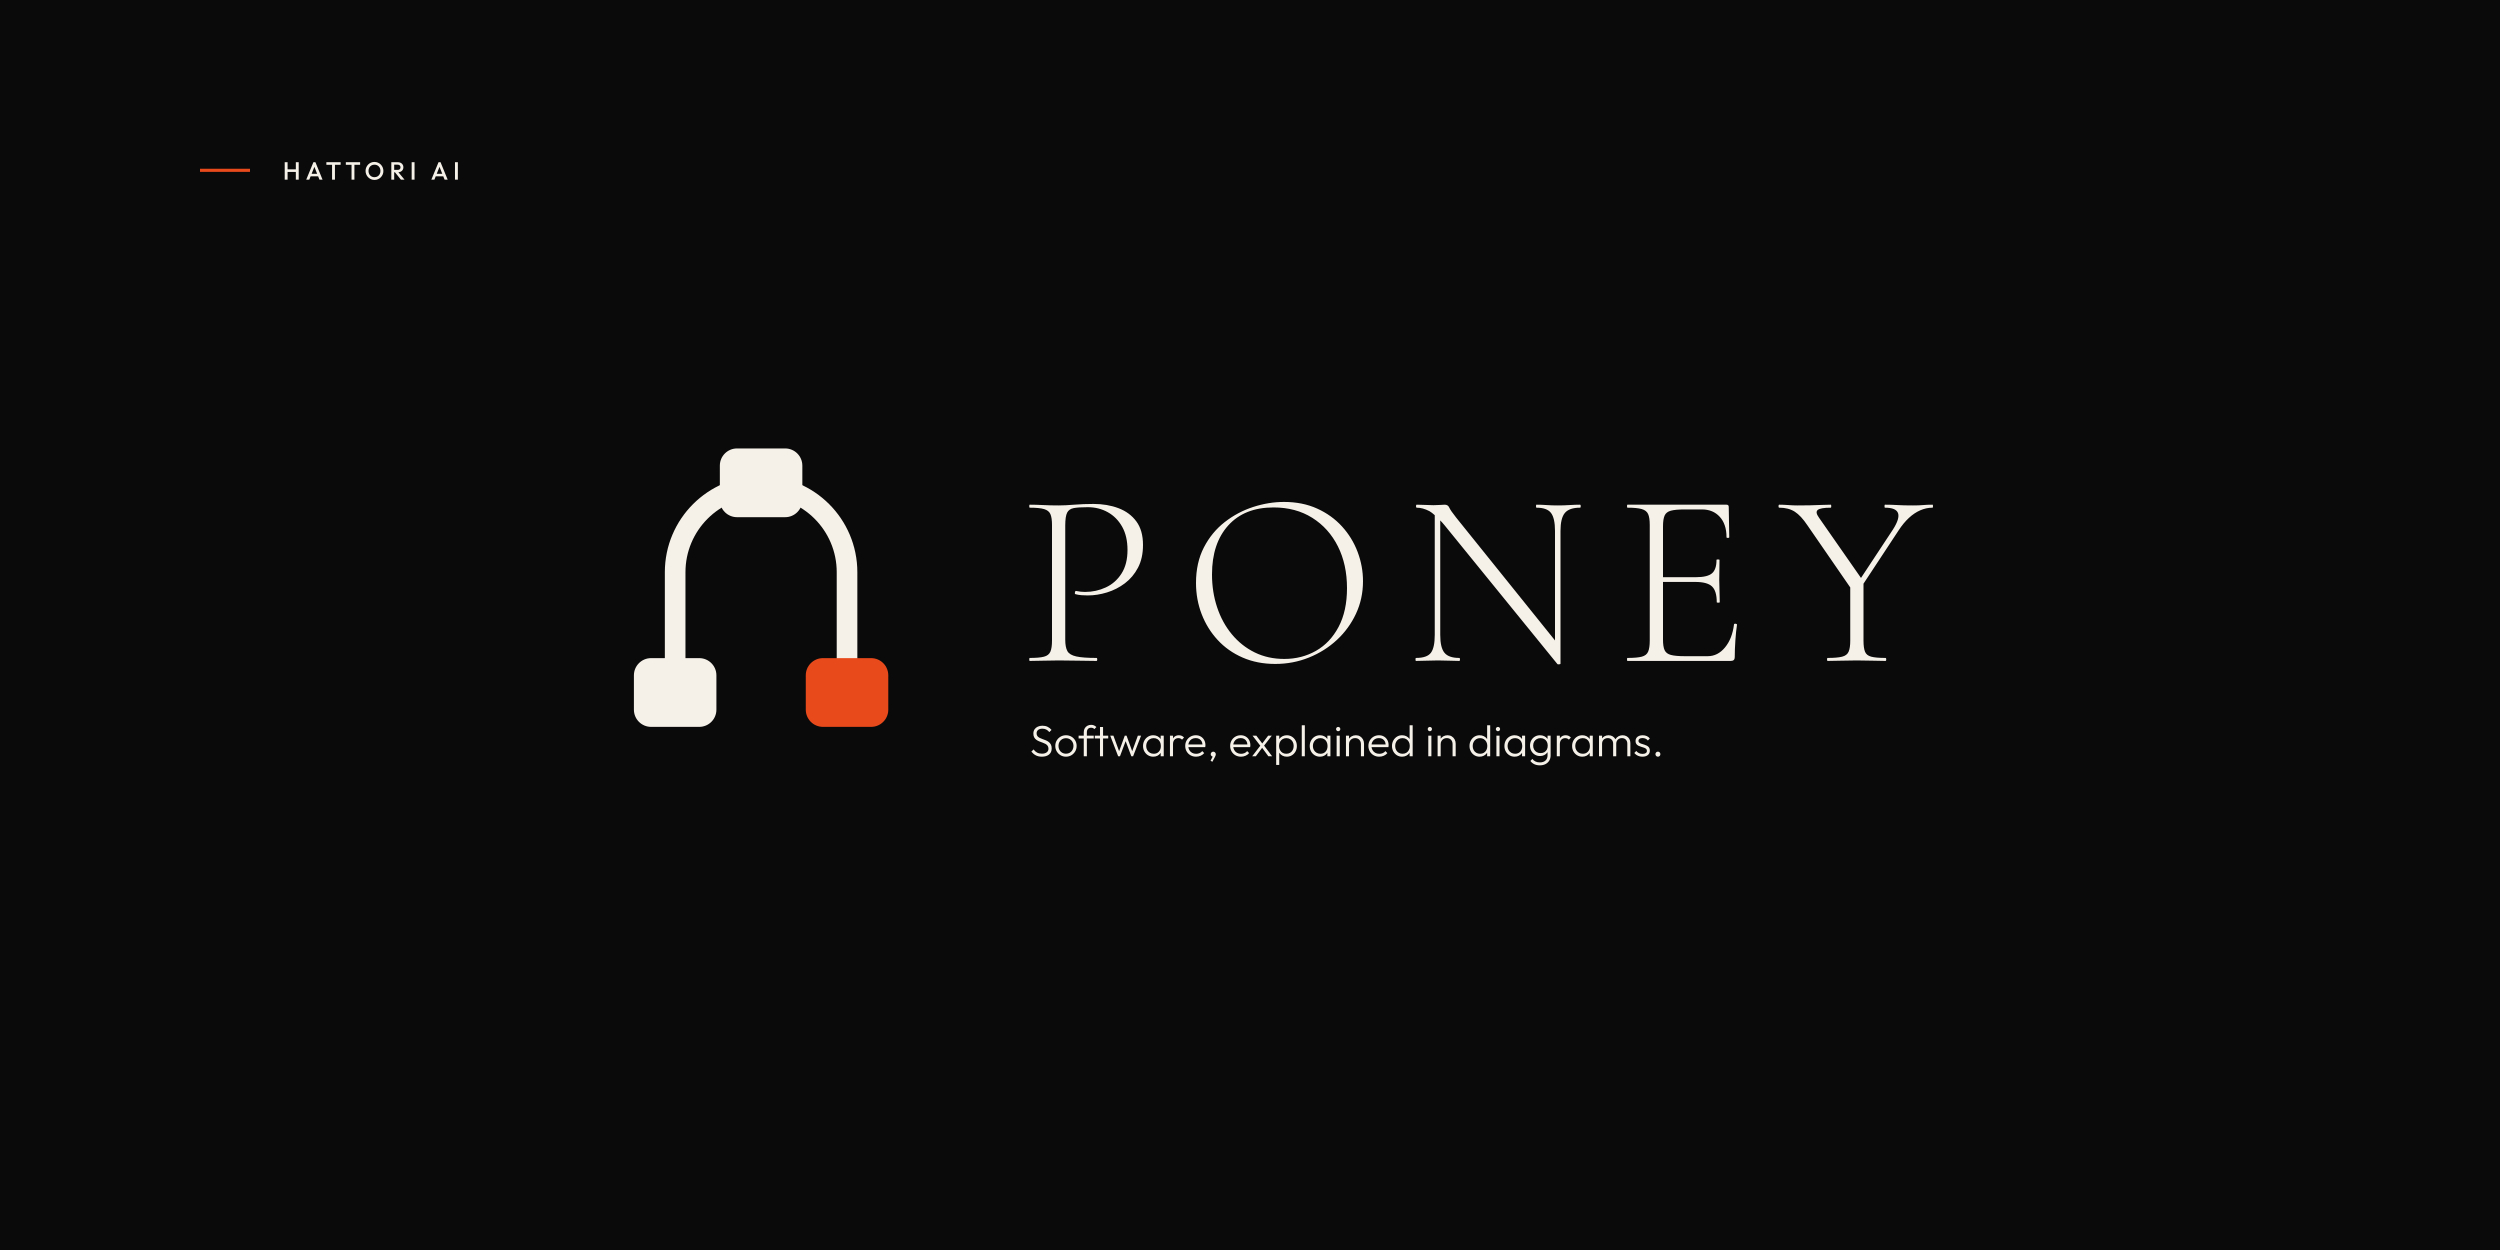
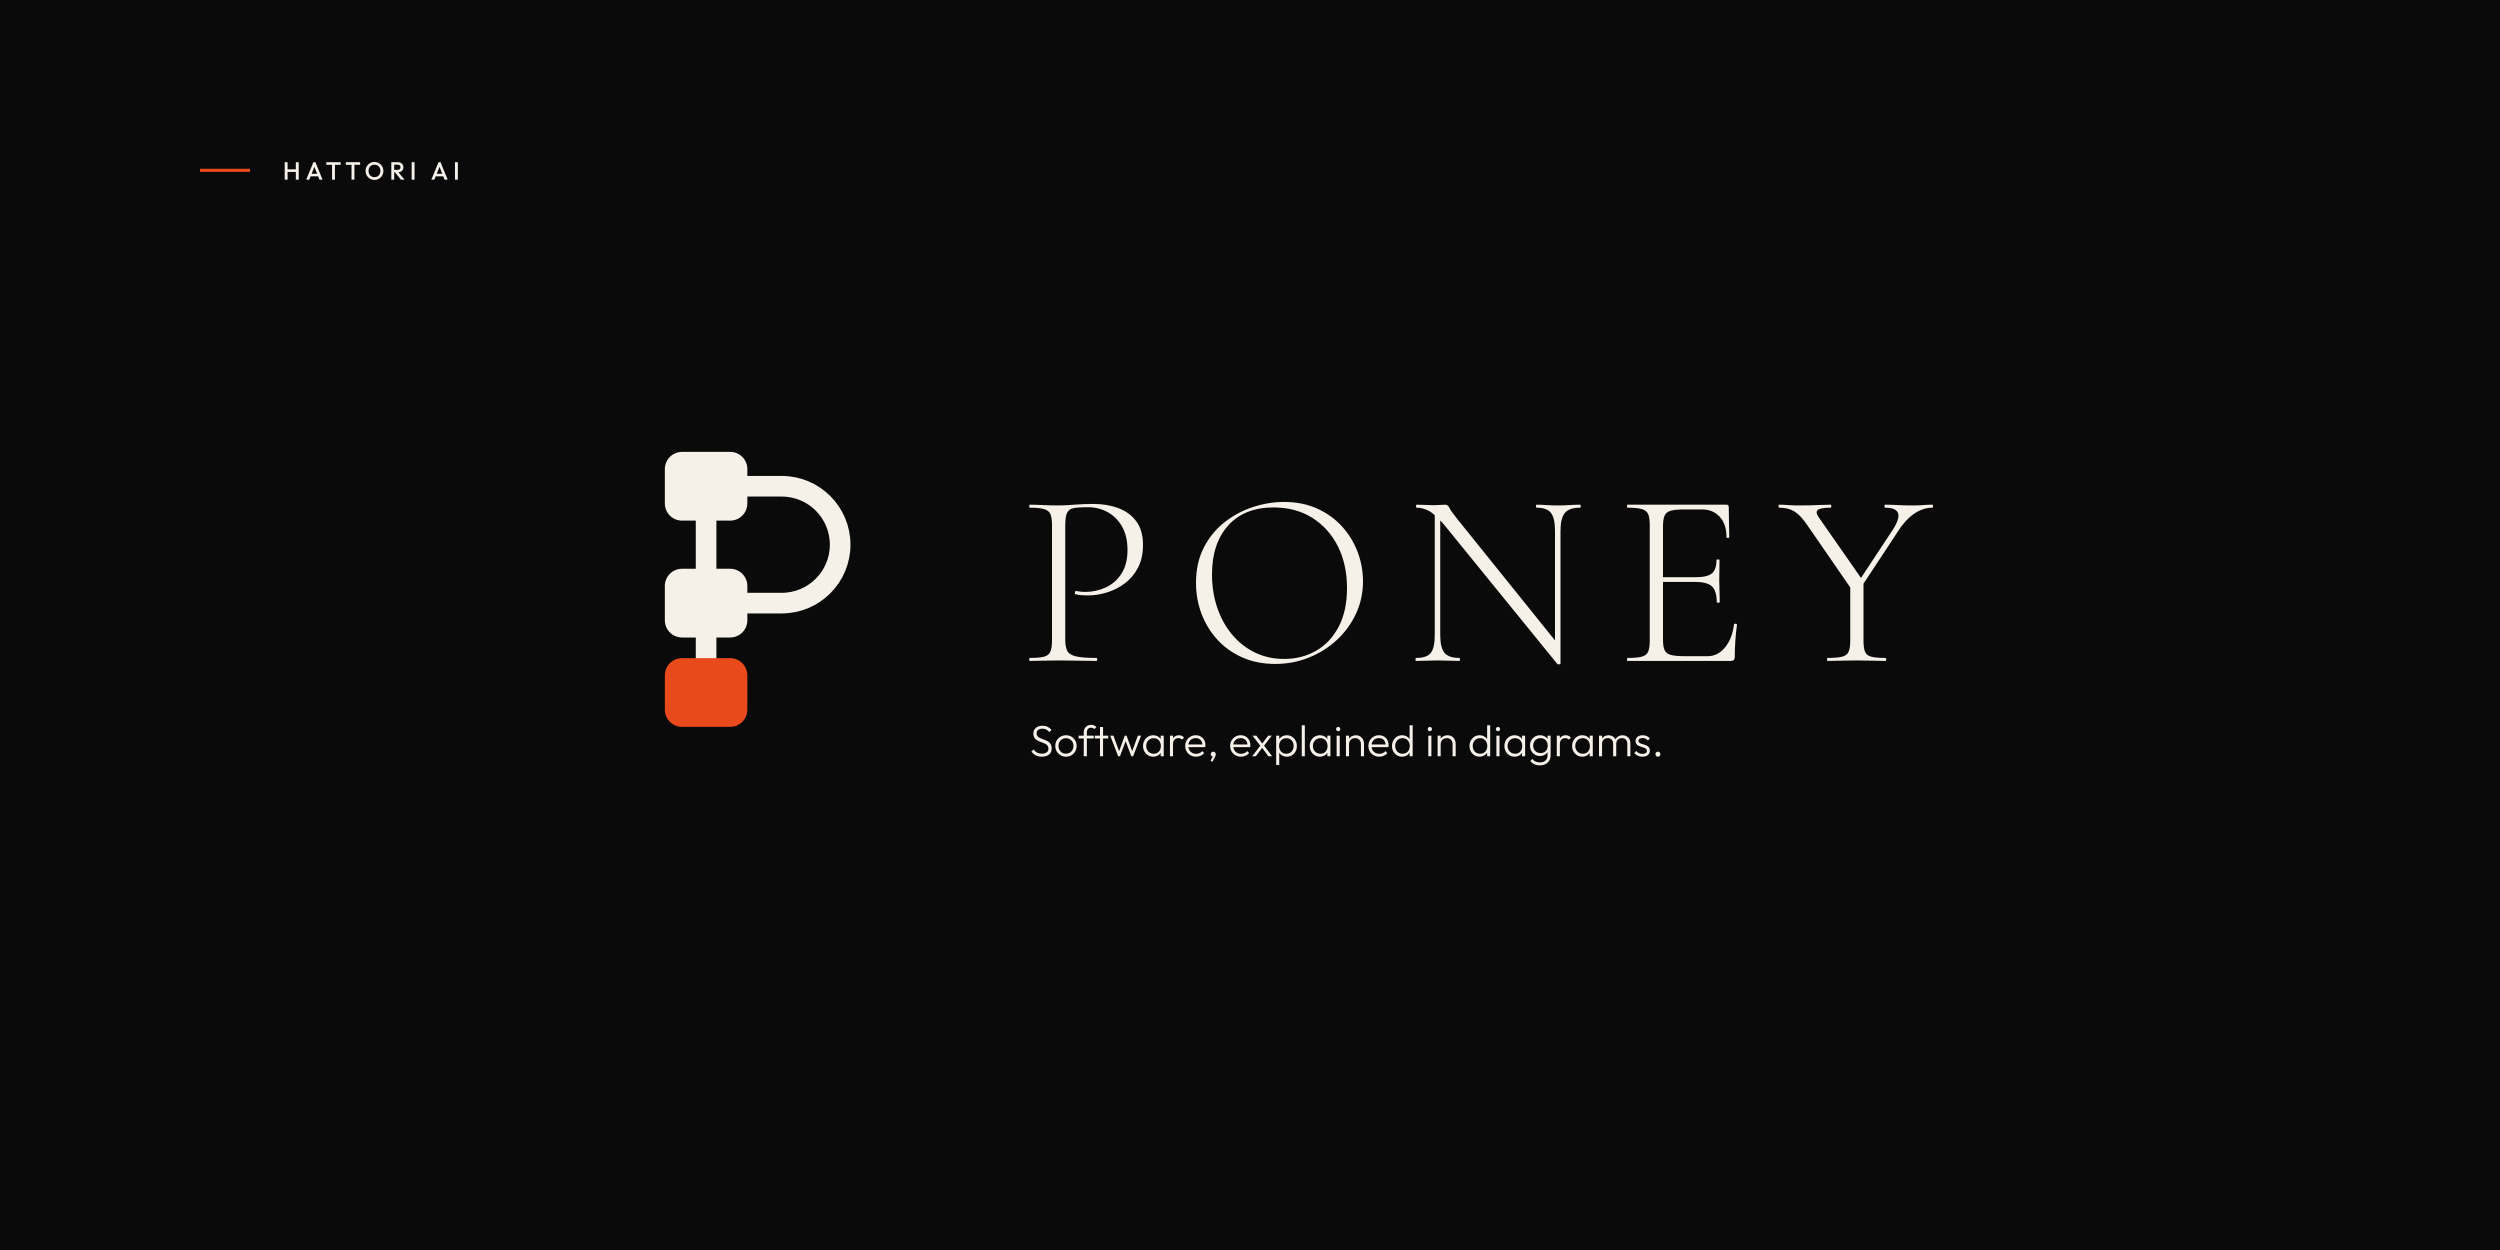
<svg xmlns="http://www.w3.org/2000/svg" width="1600" height="800" viewBox="0 0 1600 800" role="img" aria-labelledby="title description">
  <rect width="1600" height="800" fill="#0a0a0b" />
  <g transform="translate(363.9 254) scale(2.2)">
-     <path d="M31 84V51A25 25 0 0 1 81 51V84" fill="none" stroke="#f5f0e8" stroke-width="6" />
-     <rect x="44" y="15" width="24" height="20" rx="5" fill="#f5f0e8" />
-     <rect x="19" y="76" width="24" height="20" rx="5" fill="#f5f0e8" />
-     <rect x="69" y="76" width="24" height="20" rx="5" fill="#e84a1c" />
+     <path d="M40 26V86M40 26H62A17 17 0 0 1 62 60H40" fill="none" stroke="#f5f0e8" stroke-width="6" stroke-linejoin="round" />
+     <rect x="28" y="16" width="24" height="20" rx="5" fill="#f5f0e8" />
+     <rect x="28" y="50" width="24" height="20" rx="5" fill="#f5f0e8" />
+     <rect x="28" y="76" width="24" height="20" rx="5" fill="#e84a1c" />
  </g>
  <path d="M128 109H160" fill="none" stroke="#e84a1c" stroke-width="2" />
  <g fill="#f5f0e8">
    <path aria-label="HATTORI AI" d="M182.216 115.0V103.8H184.056V108.36H189.336V103.8H191.176V115.0H189.336V110.04H184.056V115.0Z M195.976 115.0 200.584 103.8H201.864L206.44 115.0H204.456L203.608 112.84H198.792L197.928 115.0ZM202.968 111.24 201.208 106.776 199.432 111.24Z M212.52 115.0V105.48H208.872V103.8H218.008V105.48H214.36V115.0Z M224.984 115.0V105.48H221.336V103.8H230.472V105.48H226.824V115.0Z M239.688 115.16Q238.488 115.16 237.448 114.712Q236.408 114.264 235.624 113.472Q234.84 112.68 234.4 111.632Q233.96 110.584 233.96 109.384Q233.96 108.184 234.4 107.144Q234.84 106.104 235.616 105.312Q236.392 104.52 237.424 104.08Q238.456 103.64 239.656 103.64Q240.856 103.64 241.888 104.08Q242.92 104.52 243.704 105.312Q244.488 106.104 244.928 107.152Q245.368 108.2 245.368 109.4Q245.368 110.6 244.928 111.648Q244.488 112.696 243.712 113.48Q242.936 114.264 241.904 114.712Q240.872 115.16 239.688 115.16ZM239.656 113.4Q240.792 113.4 241.648 112.888Q242.504 112.376 242.992 111.472Q243.48 110.568 243.48 109.384Q243.48 108.504 243.2 107.776Q242.92 107.048 242.408 106.512Q241.896 105.976 241.2 105.688Q240.504 105.4 239.656 105.4Q238.536 105.4 237.68 105.904Q236.824 106.408 236.336 107.304Q235.848 108.2 235.848 109.384Q235.848 110.264 236.128 111.008Q236.408 111.752 236.912 112.28Q237.416 112.808 238.12 113.104Q238.824 113.4 239.656 113.4Z M250.44 115.0V103.8H254.632Q255.688 103.8 256.488 104.224Q257.288 104.648 257.728 105.376Q258.168 106.104 258.168 107.032Q258.168 108.008 257.728 108.728Q257.288 109.448 256.488 109.848Q255.816 110.184 254.968 110.232L258.904 115.0H256.584L252.76 110.248H252.28V115.0ZM252.28 105.4V108.728H254.536Q255.384 108.728 255.856 108.288Q256.328 107.848 256.328 107.064Q256.328 106.36 255.864 105.88Q255.4 105.4 254.552 105.4Z M263.464 115.0V103.8H265.304V115.0Z M276.056 115.0 280.664 103.8H281.944L286.52 115.0H284.536L283.688 112.84H278.872L278.008 115.0ZM283.048 111.24 281.288 106.776 279.512 111.24Z M291.192 115.0V103.8H293.032V115.0Z" />
    <path aria-label="PONEY" d="M681.76 409.4Q681.76 414.2 683.12 416.68Q684.48 419.16 688.8 420.12Q693.12 421.08 701.76 421.08Q702.24 421.08 702.24 422.04Q702.24 423.0 701.76 423.0Q696.64 423.0 690.64 422.84Q684.64 422.68 677.6 422.68Q672.48 422.68 667.68 422.84Q662.88 423.0 659.04 423.0Q658.72 423.0 658.72 422.04Q658.72 421.08 659.04 421.08Q665.12 421.08 668.16 420.28Q671.2 419.48 672.24 417.08Q673.28 414.68 673.28 410.04V335.96Q673.28 331.32 672.24 329.0Q671.2 326.68 668.16 325.8Q665.12 324.92 659.04 324.92Q658.72 324.92 658.72 323.96Q658.72 323.0 659.04 323.0Q662.88 323.0 667.6 323.24Q672.32 323.48 677.44 323.48Q681.6 323.48 687.52 323.0Q693.44 322.52 699.84 322.52Q708.64 322.52 715.84 325.24Q723.04 327.96 727.28 333.72Q731.52 339.48 731.52 348.76Q731.52 357.24 728.32 363.32Q725.12 369.4 719.92 373.32Q714.72 377.24 708.48 379.16Q702.24 381.08 696.16 381.08Q694.08 381.08 692.08 380.92Q690.08 380.76 688.32 380.28Q687.68 380.12 688.0 379.0Q688.16 378.2 688.48 378.2Q688.48 378.2 688.64 378.2Q690.08 378.52 691.6 378.68Q693.12 378.84 694.4 378.84Q701.44 378.84 707.68 375.96Q713.92 373.08 717.76 367.08Q721.6 361.08 721.6 351.96Q721.6 343.16 718.16 337.08Q714.72 331.0 708.96 327.8Q703.2 324.6 696.16 324.6Q690.4 324.6 687.28 325.16Q684.16 325.72 682.96 328.12Q681.76 330.52 681.76 336.28Z M816.16 424.92Q804.64 424.92 795.28 420.84Q785.92 416.76 779.28 409.56Q772.64 402.36 769.04 393.0Q765.44 383.64 765.44 373.08Q765.44 360.12 770.48 350.36Q775.52 340.6 783.84 334.12Q792.16 327.64 802.08 324.44Q812.0 321.24 821.76 321.24Q833.6 321.24 842.96 325.48Q852.32 329.72 858.88 336.92Q865.44 344.12 868.88 353.24Q872.32 362.36 872.32 371.96Q872.32 383.16 867.84 392.76Q863.36 402.36 855.6 409.56Q847.84 416.76 837.68 420.84Q827.52 424.92 816.16 424.92ZM821.92 421.72Q833.12 421.72 842.24 416.52Q851.36 411.32 856.72 401.16Q862.08 391.0 862.08 376.44Q862.08 361.24 856.24 349.64Q850.4 338.04 839.84 331.4Q829.28 324.76 815.04 324.76Q796.48 324.76 786.08 336.28Q775.68 347.8 775.68 367.64Q775.68 378.84 778.96 388.68Q782.24 398.52 788.4 405.96Q794.56 413.4 803.04 417.56Q811.52 421.72 821.92 421.72Z M918.24 406.36V329.72Q916.48 328.12 914.88 327.16Q910.56 324.92 906.72 324.92Q906.24 324.92 906.24 323.96Q906.24 323.0 906.72 323.0Q909.44 323.0 912.32 323.16Q915.2 323.32 917.44 323.32Q919.68 323.32 921.68 323.16Q923.68 323.0 924.64 323.0Q926.72 323.0 927.52 324.84Q928.32 326.68 932.0 331.32L995.2 409.88V339.8Q995.2 331.64 992.64 328.28Q990.08 324.92 983.36 324.92Q983.04 324.92 983.04 323.96Q983.04 323.0 983.36 323.0Q986.56 323.0 989.84 323.24Q993.12 323.48 997.12 323.48Q1000.8 323.48 1004.48 323.24Q1008.16 323.0 1011.2 323.0Q1011.68 323.0 1011.68 323.96Q1011.68 324.92 1011.2 324.92Q1004.32 324.92 1001.52 328.28Q998.72 331.64 998.72 339.8V424.76Q998.72 425.08 997.92 425.16Q997.12 425.24 996.8 425.08L924.48 336.12Q923.04 334.36 921.76 333.08V406.36Q921.76 414.52 924.48 417.8Q927.2 421.08 933.92 421.08Q934.4 421.08 934.4 422.04Q934.4 423.0 933.92 423.0Q930.88 423.0 927.6 422.84Q924.32 422.68 920.32 422.68Q916.48 422.68 912.96 422.84Q909.44 423.0 906.24 423.0Q905.92 423.0 905.92 422.04Q905.92 421.08 906.24 421.08Q913.28 421.08 915.76 417.8Q918.24 414.52 918.24 406.36Z M1107.68 423.0H1041.6Q1041.28 423.0 1041.28 422.04Q1041.28 421.08 1041.6 421.08Q1047.68 421.08 1050.72 420.28Q1053.76 419.48 1054.8 417.08Q1055.84 414.68 1055.84 410.04V335.96Q1055.84 331.32 1054.8 329.0Q1053.76 326.68 1050.72 325.8Q1047.68 324.92 1041.6 324.92Q1041.28 324.92 1041.28 323.96Q1041.28 323.0 1041.6 323.0H1104.96Q1106.4 323.0 1106.4 324.44L1106.72 343.8Q1106.72 344.28 1105.84 344.28Q1104.96 344.28 1104.96 343.8Q1104.96 335.48 1100.64 330.76Q1096.32 326.04 1089.28 326.04H1078.24Q1072.32 326.04 1069.36 326.84Q1066.4 327.64 1065.36 329.96Q1064.32 332.28 1064.32 336.92V369.4H1085.44Q1092.8 369.4 1095.68 366.92Q1098.56 364.44 1098.56 358.36Q1098.56 358.04 1099.52 358.04Q1100.48 358.04 1100.48 358.36Q1100.48 363.0 1100.4 365.56Q1100.32 368.12 1100.32 371.0Q1100.32 374.52 1100.48 377.96Q1100.64 381.4 1100.64 385.4Q1100.64 385.72 1099.68 385.72Q1098.72 385.72 1098.72 385.4Q1098.72 378.2 1095.68 375.32Q1092.64 372.44 1084.96 372.44H1064.32V409.4Q1064.32 413.88 1065.36 416.12Q1066.4 418.36 1069.36 419.16Q1072.32 419.96 1078.24 419.96H1092.96Q1099.36 419.96 1104.0 414.36Q1108.64 408.76 1109.76 399.64Q1109.76 399.48 1109.76 399.48Q1109.92 399.16 1110.72 399.16Q1111.68 399.32 1111.68 399.8Q1111.04 403.96 1110.64 409.8Q1110.24 415.64 1110.24 420.6Q1110.24 423.0 1107.68 423.0Z M1191.04 369.88 1211.52 338.84Q1216.0 331.8 1214.72 328.36Q1213.44 324.92 1206.4 324.92Q1206.08 324.92 1206.08 323.96Q1206.08 323.0 1206.4 323.0Q1210.56 323.0 1214.4 323.24Q1218.24 323.48 1224.32 323.48Q1228.32 323.48 1230.8 323.24Q1233.28 323.0 1236.8 323.0Q1237.12 323.0 1237.12 323.96Q1237.12 324.92 1236.8 324.92Q1232.8 324.92 1228.96 326.6Q1225.12 328.28 1221.68 331.48Q1218.24 334.68 1215.2 339.32L1192.64 373.56V410.04Q1192.64 414.68 1193.6 417.08Q1194.56 419.48 1197.6 420.28Q1200.64 421.08 1206.72 421.08Q1207.2 421.08 1207.2 422.04Q1207.2 423.0 1206.72 423.0Q1203.04 423.0 1198.4 422.84Q1193.76 422.68 1188.32 422.68Q1183.04 422.68 1178.24 422.84Q1173.44 423.0 1169.76 423.0Q1169.28 423.0 1169.28 422.04Q1169.28 421.08 1169.76 421.08Q1175.84 421.08 1178.96 420.28Q1182.08 419.48 1183.12 417.08Q1184.16 414.68 1184.16 410.04V375.96L1156.8 336.28Q1152.64 330.04 1148.64 327.48Q1144.64 324.92 1138.72 324.92Q1138.24 324.92 1138.24 323.96Q1138.24 323.0 1138.72 323.0Q1141.44 323.0 1144.56 323.24Q1147.68 323.48 1150.4 323.48Q1154.72 323.48 1158.48 323.4Q1162.24 323.32 1165.6 323.16Q1168.96 323.0 1171.68 323.0Q1172.0 323.0 1172.0 323.96Q1172.0 324.92 1171.68 324.92Q1165.12 324.92 1163.36 326.36Q1161.6 327.8 1164.16 331.32Z" />
    <path aria-label="Software, explained in diagrams." d="M666.784 484.28Q664.544 484.28 662.92 483.426Q661.296 482.572 660.064 481.032L661.492 479.632Q662.472 481.004 663.774 481.676Q665.076 482.348 666.868 482.348Q668.716 482.348 669.864 481.508Q671.012 480.668 671.012 479.184Q671.012 478.036 670.48 477.294Q669.948 476.552 669.094 476.09Q668.24 475.628 667.204 475.264Q666.168 474.9 665.146 474.494Q664.124 474.088 663.256 473.472Q662.388 472.856 661.87 471.904Q661.352 470.952 661.352 469.468Q661.352 467.9 662.108 466.78Q662.864 465.66 664.18 465.058Q665.496 464.456 667.176 464.456Q669.052 464.456 670.522 465.184Q671.992 465.912 672.972 467.144L671.572 468.544Q670.676 467.48 669.612 466.92Q668.548 466.36 667.12 466.36Q665.44 466.36 664.432 467.144Q663.424 467.928 663.424 469.328Q663.424 470.42 663.942 471.092Q664.46 471.764 665.328 472.212Q666.196 472.66 667.218 473.01Q668.24 473.36 669.276 473.78Q670.312 474.2 671.166 474.844Q672.02 475.488 672.552 476.482Q673.084 477.476 673.084 479.016Q673.084 481.508 671.39 482.894Q669.696 484.28 666.784 484.28Z M682.212 484.28Q680.308 484.28 678.754 483.356Q677.2 482.432 676.29 480.864Q675.38 479.296 675.38 477.364Q675.38 475.46 676.29 473.92Q677.2 472.38 678.754 471.47Q680.308 470.56 682.212 470.56Q684.144 470.56 685.684 471.456Q687.224 472.352 688.134 473.906Q689.044 475.46 689.044 477.364Q689.044 479.324 688.134 480.878Q687.224 482.432 685.684 483.356Q684.144 484.28 682.212 484.28ZM682.212 482.376Q683.612 482.376 684.69 481.732Q685.768 481.088 686.398 479.94Q687.028 478.792 687.028 477.364Q687.028 475.936 686.398 474.83Q685.768 473.724 684.69 473.08Q683.612 472.436 682.212 472.436Q680.84 472.436 679.748 473.08Q678.656 473.724 678.04 474.83Q677.424 475.936 677.424 477.364Q677.424 478.82 678.04 479.954Q678.656 481.088 679.748 481.732Q680.84 482.376 682.212 482.376Z M693.608 484.0V472.604H690.304V470.84H693.608V468.6Q693.608 467.228 694.21 466.164Q694.812 465.1 695.89 464.498Q696.968 463.896 698.34 463.896Q699.404 463.896 700.216 464.274Q701.028 464.652 701.7 465.324L700.412 466.612Q699.964 466.164 699.474 465.954Q698.984 465.744 698.34 465.744Q697.024 465.744 696.31 466.514Q695.596 467.284 695.596 468.656V470.84H699.992V472.604H695.596V484.0Z M703.996 484.0V472.604H700.664V470.84H703.996V465.296H705.956V470.84H709.26V472.604H705.956V484.0Z M715.616 484.0 710.548 470.84H712.592L716.232 480.78L719.844 470.84H720.992L724.604 480.78L728.216 470.84H730.288L725.192 484.0H724.044L720.404 474.34L716.792 484.0Z M738.1 484.28Q736.224 484.28 734.74 483.37Q733.256 482.46 732.402 480.92Q731.548 479.38 731.548 477.448Q731.548 475.488 732.402 473.934Q733.256 472.38 734.74 471.47Q736.224 470.56 738.072 470.56Q739.584 470.56 740.774 471.162Q741.964 471.764 742.72 472.828Q742.776 472.94 742.832 473.024V470.84H744.792V484.0H742.832V481.788Q742.776 481.9 742.72 481.984Q741.964 483.076 740.774 483.678Q739.584 484.28 738.1 484.28ZM738.408 482.404Q740.452 482.404 741.698 481.032Q742.944 479.66 742.944 477.42Q742.944 475.936 742.37 474.802Q741.796 473.668 740.774 473.038Q739.752 472.408 738.38 472.408Q736.98 472.408 735.902 473.052Q734.824 473.696 734.194 474.83Q733.564 475.964 733.564 477.42Q733.564 478.876 734.194 479.996Q734.824 481.116 735.916 481.76Q737.008 482.404 738.408 482.404Z M748.768 484.0V470.84H750.728V472.576Q750.924 472.296 751.148 472.016Q752.352 470.56 754.48 470.56Q755.46 470.56 756.272 470.91Q757.084 471.26 757.784 472.016L756.496 473.388Q756.02 472.856 755.446 472.632Q754.872 472.408 754.144 472.408Q752.632 472.408 751.68 473.402Q750.728 474.396 750.728 476.328V484.0Z M765.484 484.28Q763.496 484.28 761.928 483.384Q760.36 482.488 759.45 480.92Q758.54 479.352 758.54 477.392Q758.54 475.46 759.436 473.906Q760.332 472.352 761.872 471.456Q763.412 470.56 765.316 470.56Q767.108 470.56 768.494 471.372Q769.88 472.184 770.678 473.626Q771.476 475.068 771.476 476.944Q771.476 477.168 771.448 477.462Q771.42 477.756 771.336 478.148H760.556Q760.668 479.156 761.144 479.996Q761.76 481.144 762.894 481.788Q764.028 482.432 765.512 482.432Q766.716 482.432 767.724 481.998Q768.732 481.564 769.432 480.696L770.692 481.984Q769.768 483.076 768.41 483.678Q767.052 484.28 765.484 484.28ZM760.556 476.468H769.572Q769.488 475.404 769.096 474.564Q768.564 473.528 767.598 472.954Q766.632 472.38 765.26 472.38Q763.832 472.38 762.768 472.996Q761.704 473.612 761.116 474.704Q760.668 475.488 760.556 476.468Z M774.752 486.884 776.124 484.224Q775.676 484.168 775.312 483.776Q774.864 483.356 774.864 482.712Q774.864 482.04 775.34 481.55Q775.816 481.06 776.488 481.06Q777.132 481.06 777.622 481.55Q778.112 482.04 778.112 482.712Q778.112 482.992 778.014 483.37Q777.916 483.748 777.608 484.364L775.928 487.528Z M794.24 484.28Q792.252 484.28 790.684 483.384Q789.116 482.488 788.206 480.92Q787.296 479.352 787.296 477.392Q787.296 475.46 788.192 473.906Q789.088 472.352 790.628 471.456Q792.168 470.56 794.072 470.56Q795.864 470.56 797.25 471.372Q798.636 472.184 799.434 473.626Q800.232 475.068 800.232 476.944Q800.232 477.168 800.204 477.462Q800.176 477.756 800.092 478.148H789.312Q789.424 479.156 789.9 479.996Q790.516 481.144 791.65 481.788Q792.784 482.432 794.268 482.432Q795.472 482.432 796.48 481.998Q797.488 481.564 798.188 480.696L799.448 481.984Q798.524 483.076 797.166 483.678Q795.808 484.28 794.24 484.28ZM789.312 476.468H798.328Q798.244 475.404 797.852 474.564Q797.32 473.528 796.354 472.954Q795.388 472.38 794.016 472.38Q792.588 472.38 791.524 472.996Q790.46 473.612 789.872 474.704Q789.424 475.488 789.312 476.468Z M811.74 484.0 807.764 478.596 803.732 484.0H801.408L806.588 477.252L801.632 470.84H804.068L807.848 475.824L811.6 470.84H813.924L809.024 477.196L814.148 484.0Z M823.556 484.28Q822.044 484.28 820.84 483.664Q819.636 483.048 818.88 481.956Q818.796 481.844 818.712 481.732V489.544H816.752V470.84H818.712V473.052Q818.796 472.94 818.88 472.8Q819.664 471.736 820.882 471.148Q822.1 470.56 823.556 470.56Q825.376 470.56 826.832 471.47Q828.288 472.38 829.142 473.934Q829.996 475.488 829.996 477.448Q829.996 479.38 829.156 480.92Q828.316 482.46 826.846 483.37Q825.376 484.28 823.556 484.28ZM823.22 482.404Q824.62 482.404 825.684 481.774Q826.748 481.144 827.35 480.01Q827.952 478.876 827.952 477.42Q827.952 475.936 827.35 474.816Q826.748 473.696 825.684 473.052Q824.62 472.408 823.248 472.408Q821.876 472.408 820.826 473.052Q819.776 473.696 819.188 474.816Q818.6 475.936 818.6 477.42Q818.6 478.876 819.188 480.01Q819.776 481.144 820.812 481.774Q821.848 482.404 823.22 482.404Z M833.132 484.0V464.176H835.092V484.0Z M844.78 484.28Q842.904 484.28 841.42 483.37Q839.936 482.46 839.082 480.92Q838.228 479.38 838.228 477.448Q838.228 475.488 839.082 473.934Q839.936 472.38 841.42 471.47Q842.904 470.56 844.752 470.56Q846.264 470.56 847.454 471.162Q848.644 471.764 849.4 472.828Q849.456 472.94 849.512 473.024V470.84H851.472V484.0H849.512V481.788Q849.456 481.9 849.4 481.984Q848.644 483.076 847.454 483.678Q846.264 484.28 844.78 484.28ZM845.088 482.404Q847.132 482.404 848.378 481.032Q849.624 479.66 849.624 477.42Q849.624 475.936 849.05 474.802Q848.476 473.668 847.454 473.038Q846.432 472.408 845.06 472.408Q843.66 472.408 842.582 473.052Q841.504 473.696 840.874 474.83Q840.244 475.964 840.244 477.42Q840.244 478.876 840.874 479.996Q841.504 481.116 842.596 481.76Q843.688 482.404 845.088 482.404Z M855.448 484.0V470.84H857.436V484.0ZM856.428 467.984Q855.868 467.984 855.476 467.578Q855.084 467.172 855.084 466.612Q855.084 466.024 855.476 465.632Q855.868 465.24 856.428 465.24Q857.044 465.24 857.422 465.632Q857.8 466.024 857.8 466.612Q857.8 467.172 857.422 467.578Q857.044 467.984 856.428 467.984Z M870.988 484.0V476.272Q870.988 474.536 869.966 473.458Q868.944 472.38 867.264 472.38Q866.116 472.38 865.248 472.884Q864.38 473.388 863.876 474.256Q863.372 475.124 863.372 476.244V484.0H861.412V470.84H863.372V472.772Q864.044 471.82 865.08 471.232Q866.256 470.56 867.796 470.56Q869.308 470.56 870.484 471.288Q871.66 472.016 872.318 473.248Q872.976 474.48 872.976 475.936V484.0Z M882.72 484.28Q880.732 484.28 879.164 483.384Q877.596 482.488 876.686 480.92Q875.776 479.352 875.776 477.392Q875.776 475.46 876.672 473.906Q877.568 472.352 879.108 471.456Q880.648 470.56 882.552 470.56Q884.344 470.56 885.73 471.372Q887.116 472.184 887.914 473.626Q888.712 475.068 888.712 476.944Q888.712 477.168 888.684 477.462Q888.656 477.756 888.572 478.148H877.792Q877.904 479.156 878.38 479.996Q878.996 481.144 880.13 481.788Q881.264 482.432 882.748 482.432Q883.952 482.432 884.96 481.998Q885.968 481.564 886.668 480.696L887.928 481.984Q887.004 483.076 885.646 483.678Q884.288 484.28 882.72 484.28ZM877.792 476.468H886.808Q886.724 475.404 886.332 474.564Q885.8 473.528 884.834 472.954Q883.868 472.38 882.496 472.38Q881.068 472.38 880.004 472.996Q878.94 473.612 878.352 474.704Q877.904 475.488 877.792 476.468Z M897.308 484.28Q895.488 484.28 894.032 483.384Q892.576 482.488 891.722 480.934Q890.868 479.38 890.868 477.448Q890.868 475.488 891.722 473.934Q892.576 472.38 894.032 471.47Q895.488 470.56 897.308 470.56Q898.792 470.56 899.996 471.148Q901.2 471.736 902.012 472.8Q902.068 472.912 902.152 473.024V464.176H904.112V484.0H902.152V481.732Q902.068 481.844 902.012 481.956Q901.228 483.048 900.024 483.664Q898.82 484.28 897.308 484.28ZM897.644 482.404Q899.016 482.404 900.052 481.774Q901.088 481.144 901.676 480.01Q902.264 478.876 902.264 477.42Q902.264 475.936 901.662 474.816Q901.06 473.696 900.024 473.052Q898.988 472.408 897.616 472.408Q896.244 472.408 895.18 473.052Q894.116 473.696 893.514 474.83Q892.912 475.964 892.912 477.42Q892.912 478.876 893.514 480.01Q894.116 481.144 895.194 481.774Q896.272 482.404 897.644 482.404Z M914.108 484.0V470.84H916.096V484.0ZM915.088 467.984Q914.528 467.984 914.136 467.578Q913.744 467.172 913.744 466.612Q913.744 466.024 914.136 465.632Q914.528 465.24 915.088 465.24Q915.704 465.24 916.082 465.632Q916.46 466.024 916.46 466.612Q916.46 467.172 916.082 467.578Q915.704 467.984 915.088 467.984Z M929.648 484.0V476.272Q929.648 474.536 928.626 473.458Q927.604 472.38 925.924 472.38Q924.776 472.38 923.908 472.884Q923.04 473.388 922.536 474.256Q922.032 475.124 922.032 476.244V484.0H920.072V470.84H922.032V472.772Q922.704 471.82 923.74 471.232Q924.916 470.56 926.456 470.56Q927.968 470.56 929.144 471.288Q930.32 472.016 930.978 473.248Q931.636 474.48 931.636 475.936V484.0Z M946.924 484.28Q945.104 484.28 943.648 483.384Q942.192 482.488 941.338 480.934Q940.484 479.38 940.484 477.448Q940.484 475.488 941.338 473.934Q942.192 472.38 943.648 471.47Q945.104 470.56 946.924 470.56Q948.408 470.56 949.612 471.148Q950.816 471.736 951.628 472.8Q951.684 472.912 951.768 473.024V464.176H953.728V484.0H951.768V481.732Q951.684 481.844 951.628 481.956Q950.844 483.048 949.64 483.664Q948.436 484.28 946.924 484.28ZM947.26 482.404Q948.632 482.404 949.668 481.774Q950.704 481.144 951.292 480.01Q951.88 478.876 951.88 477.42Q951.88 475.936 951.278 474.816Q950.676 473.696 949.64 473.052Q948.604 472.408 947.232 472.408Q945.86 472.408 944.796 473.052Q943.732 473.696 943.13 474.83Q942.528 475.964 942.528 477.42Q942.528 478.876 943.13 480.01Q943.732 481.144 944.81 481.774Q945.888 482.404 947.26 482.404Z M957.704 484.0V470.84H959.692V484.0ZM958.684 467.984Q958.124 467.984 957.732 467.578Q957.34 467.172 957.34 466.612Q957.34 466.024 957.732 465.632Q958.124 465.24 958.684 465.24Q959.3 465.24 959.678 465.632Q960.056 466.024 960.056 466.612Q960.056 467.172 959.678 467.578Q959.3 467.984 958.684 467.984Z M969.38 484.28Q967.504 484.28 966.02 483.37Q964.536 482.46 963.682 480.92Q962.828 479.38 962.828 477.448Q962.828 475.488 963.682 473.934Q964.536 472.38 966.02 471.47Q967.504 470.56 969.352 470.56Q970.864 470.56 972.054 471.162Q973.244 471.764 974.0 472.828Q974.056 472.94 974.112 473.024V470.84H976.072V484.0H974.112V481.788Q974.056 481.9 974.0 481.984Q973.244 483.076 972.054 483.678Q970.864 484.28 969.38 484.28ZM969.688 482.404Q971.732 482.404 972.978 481.032Q974.224 479.66 974.224 477.42Q974.224 475.936 973.65 474.802Q973.076 473.668 972.054 473.038Q971.032 472.408 969.66 472.408Q968.26 472.408 967.182 473.052Q966.104 473.696 965.474 474.83Q964.844 475.964 964.844 477.42Q964.844 478.876 965.474 479.996Q966.104 481.116 967.196 481.76Q968.288 482.404 969.688 482.404Z M985.48 489.824Q983.492 489.824 981.938 489.082Q980.384 488.34 979.432 486.996L980.72 485.708Q981.504 486.772 982.708 487.36Q983.912 487.948 985.536 487.948Q987.776 487.948 989.106 486.744Q990.436 485.54 990.436 483.468V481.368Q990.38 481.48 990.296 481.564Q989.54 482.656 988.336 483.258Q987.132 483.86 985.62 483.86Q983.8 483.86 982.344 482.992Q980.888 482.124 980.048 480.612Q979.208 479.1 979.208 477.196Q979.208 475.292 980.034 473.794Q980.86 472.296 982.316 471.428Q983.772 470.56 985.592 470.56Q987.132 470.56 988.35 471.148Q989.568 471.736 990.324 472.8Q990.38 472.912 990.436 472.996V470.84H992.396V483.468Q992.396 485.372 991.528 486.8Q990.66 488.228 989.106 489.026Q987.552 489.824 985.48 489.824ZM985.984 481.984Q987.356 481.984 988.378 481.396Q989.4 480.808 989.974 479.73Q990.548 478.652 990.548 477.196Q990.548 475.768 989.974 474.704Q989.4 473.64 988.364 473.024Q987.328 472.408 985.956 472.408Q984.584 472.408 983.506 473.024Q982.428 473.64 981.826 474.704Q981.224 475.768 981.224 477.196Q981.224 478.596 981.84 479.688Q982.456 480.78 983.52 481.382Q984.584 481.984 985.984 481.984Z M996.344 484.0V470.84H998.304V472.576Q998.5 472.296 998.724 472.016Q999.928 470.56 1002.056 470.56Q1003.036 470.56 1003.848 470.91Q1004.66 471.26 1005.36 472.016L1004.072 473.388Q1003.596 472.856 1003.022 472.632Q1002.448 472.408 1001.72 472.408Q1000.208 472.408 999.256 473.402Q998.304 474.396 998.304 476.328V484.0Z M1012.696 484.28Q1010.82 484.28 1009.336 483.37Q1007.852 482.46 1006.998 480.92Q1006.144 479.38 1006.144 477.448Q1006.144 475.488 1006.998 473.934Q1007.852 472.38 1009.336 471.47Q1010.82 470.56 1012.668 470.56Q1014.18 470.56 1015.37 471.162Q1016.56 471.764 1017.316 472.828Q1017.372 472.94 1017.428 473.024V470.84H1019.388V484.0H1017.428V481.788Q1017.372 481.9 1017.316 481.984Q1016.56 483.076 1015.37 483.678Q1014.18 484.28 1012.696 484.28ZM1013.004 482.404Q1015.048 482.404 1016.294 481.032Q1017.54 479.66 1017.54 477.42Q1017.54 475.936 1016.966 474.802Q1016.392 473.668 1015.37 473.038Q1014.348 472.408 1012.976 472.408Q1011.576 472.408 1010.498 473.052Q1009.42 473.696 1008.79 474.83Q1008.16 475.964 1008.16 477.42Q1008.16 478.876 1008.79 479.996Q1009.42 481.116 1010.512 481.76Q1011.604 482.404 1013.004 482.404Z M1023.364 484.0V470.84H1025.324V472.576Q1025.94 471.708 1026.92 471.176Q1028.04 470.56 1029.468 470.56Q1030.868 470.56 1031.974 471.176Q1033.08 471.792 1033.752 472.912Q1033.808 473.024 1033.864 473.164Q1033.948 473.024 1034.032 472.912Q1034.732 471.792 1035.894 471.176Q1037.056 470.56 1038.456 470.56Q1039.856 470.56 1040.99 471.176Q1042.124 471.792 1042.782 472.912Q1043.44 474.032 1043.44 475.572V484.0H1041.48V475.936Q1041.48 474.312 1040.5 473.346Q1039.52 472.38 1038.008 472.38Q1037.028 472.38 1036.202 472.814Q1035.376 473.248 1034.886 474.032Q1034.396 474.816 1034.396 475.908V484.0H1032.408V475.936Q1032.408 474.312 1031.428 473.346Q1030.448 472.38 1028.964 472.38Q1027.956 472.38 1027.13 472.814Q1026.304 473.248 1025.814 474.032Q1025.324 474.816 1025.324 475.908V484.0Z M1051.168 484.28Q1050.104 484.28 1049.124 483.986Q1048.144 483.692 1047.346 483.16Q1046.548 482.628 1045.96 481.9L1047.22 480.612Q1048.004 481.564 1048.998 482.026Q1049.992 482.488 1051.224 482.488Q1052.54 482.488 1053.282 481.984Q1054.024 481.48 1054.024 480.584Q1054.024 479.744 1053.492 479.268Q1052.96 478.792 1052.134 478.512Q1051.308 478.232 1050.384 477.966Q1049.46 477.7 1048.62 477.294Q1047.78 476.888 1047.262 476.16Q1046.744 475.432 1046.744 474.256Q1046.744 473.136 1047.29 472.31Q1047.836 471.484 1048.858 471.022Q1049.88 470.56 1051.28 470.56Q1052.764 470.56 1053.968 471.092Q1055.172 471.624 1055.9 472.66L1054.64 473.92Q1054.052 473.164 1053.17 472.758Q1052.288 472.352 1051.196 472.352Q1049.936 472.352 1049.278 472.842Q1048.62 473.332 1048.62 474.116Q1048.62 474.872 1049.152 475.306Q1049.684 475.74 1050.51 476.006Q1051.336 476.272 1052.26 476.538Q1053.184 476.804 1054.024 477.238Q1054.864 477.672 1055.382 478.414Q1055.9 479.156 1055.9 480.416Q1055.9 482.18 1054.626 483.23Q1053.352 484.28 1051.168 484.28Z M1061.08 484.28Q1060.38 484.28 1059.932 483.804Q1059.484 483.328 1059.484 482.656Q1059.484 481.984 1059.932 481.522Q1060.38 481.06 1061.08 481.06Q1061.752 481.06 1062.2 481.522Q1062.648 481.984 1062.648 482.656Q1062.648 483.328 1062.2 483.804Q1061.752 484.28 1061.08 484.28Z" />
  </g>
</svg>
